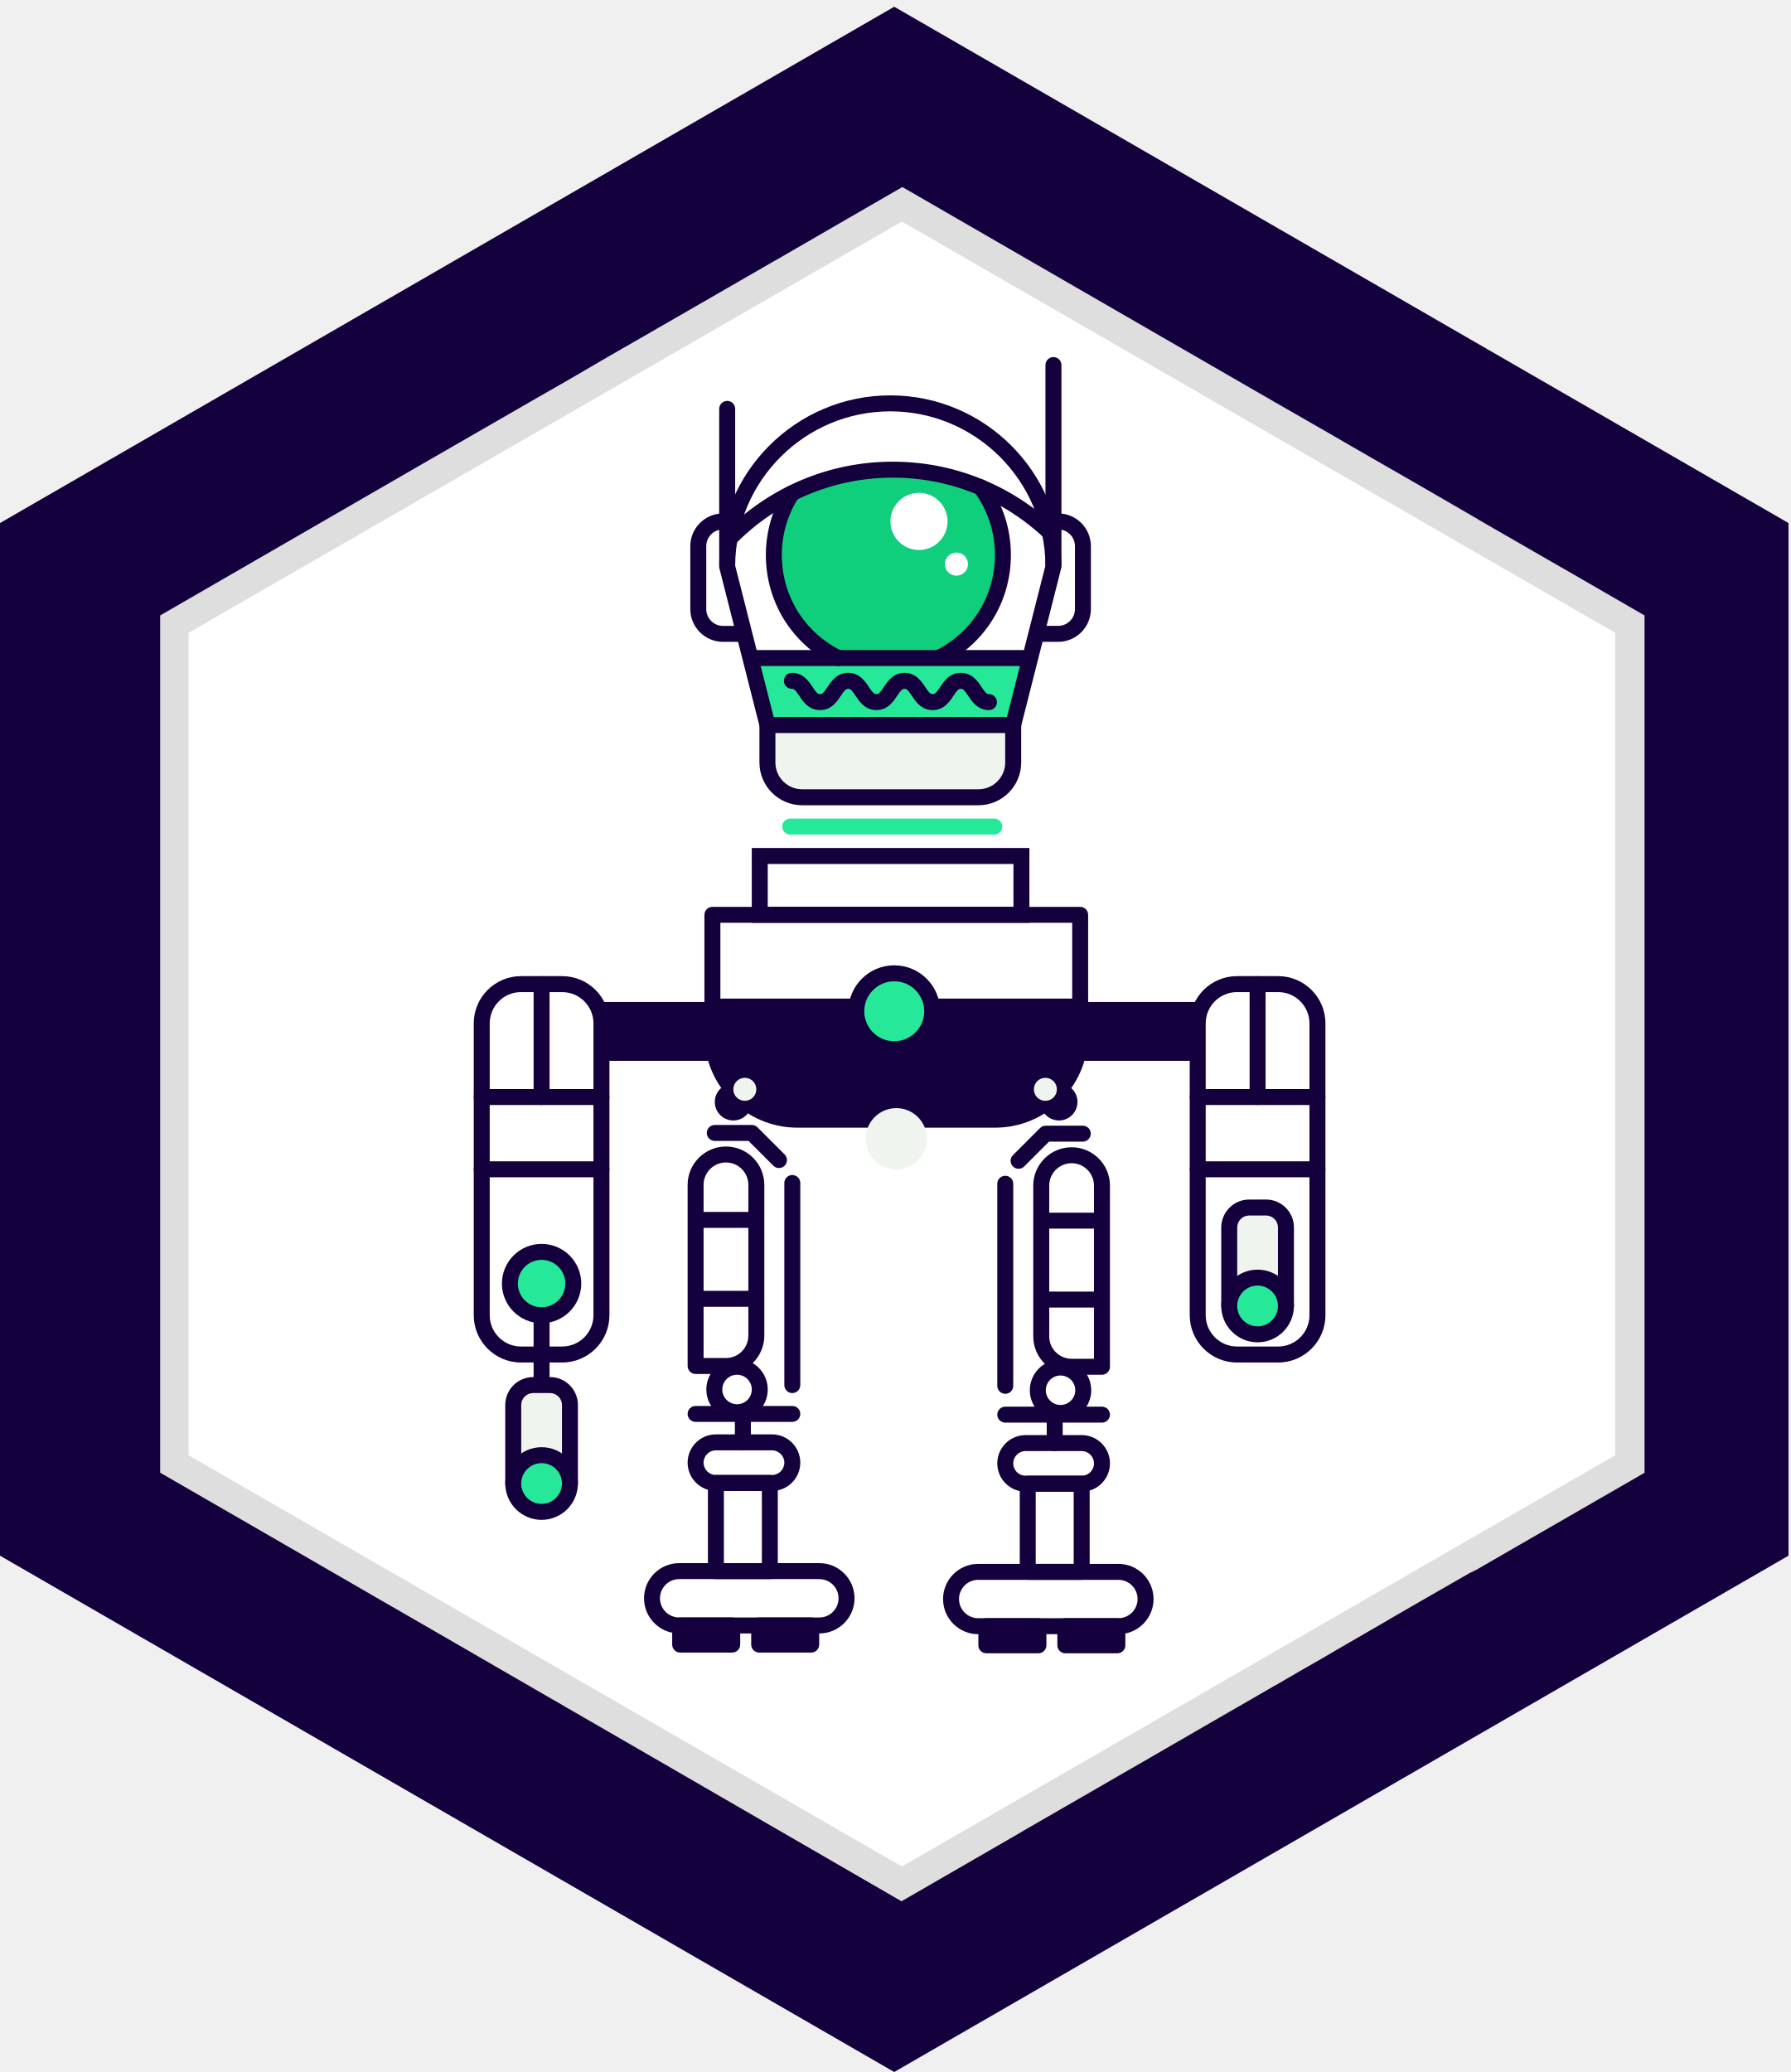
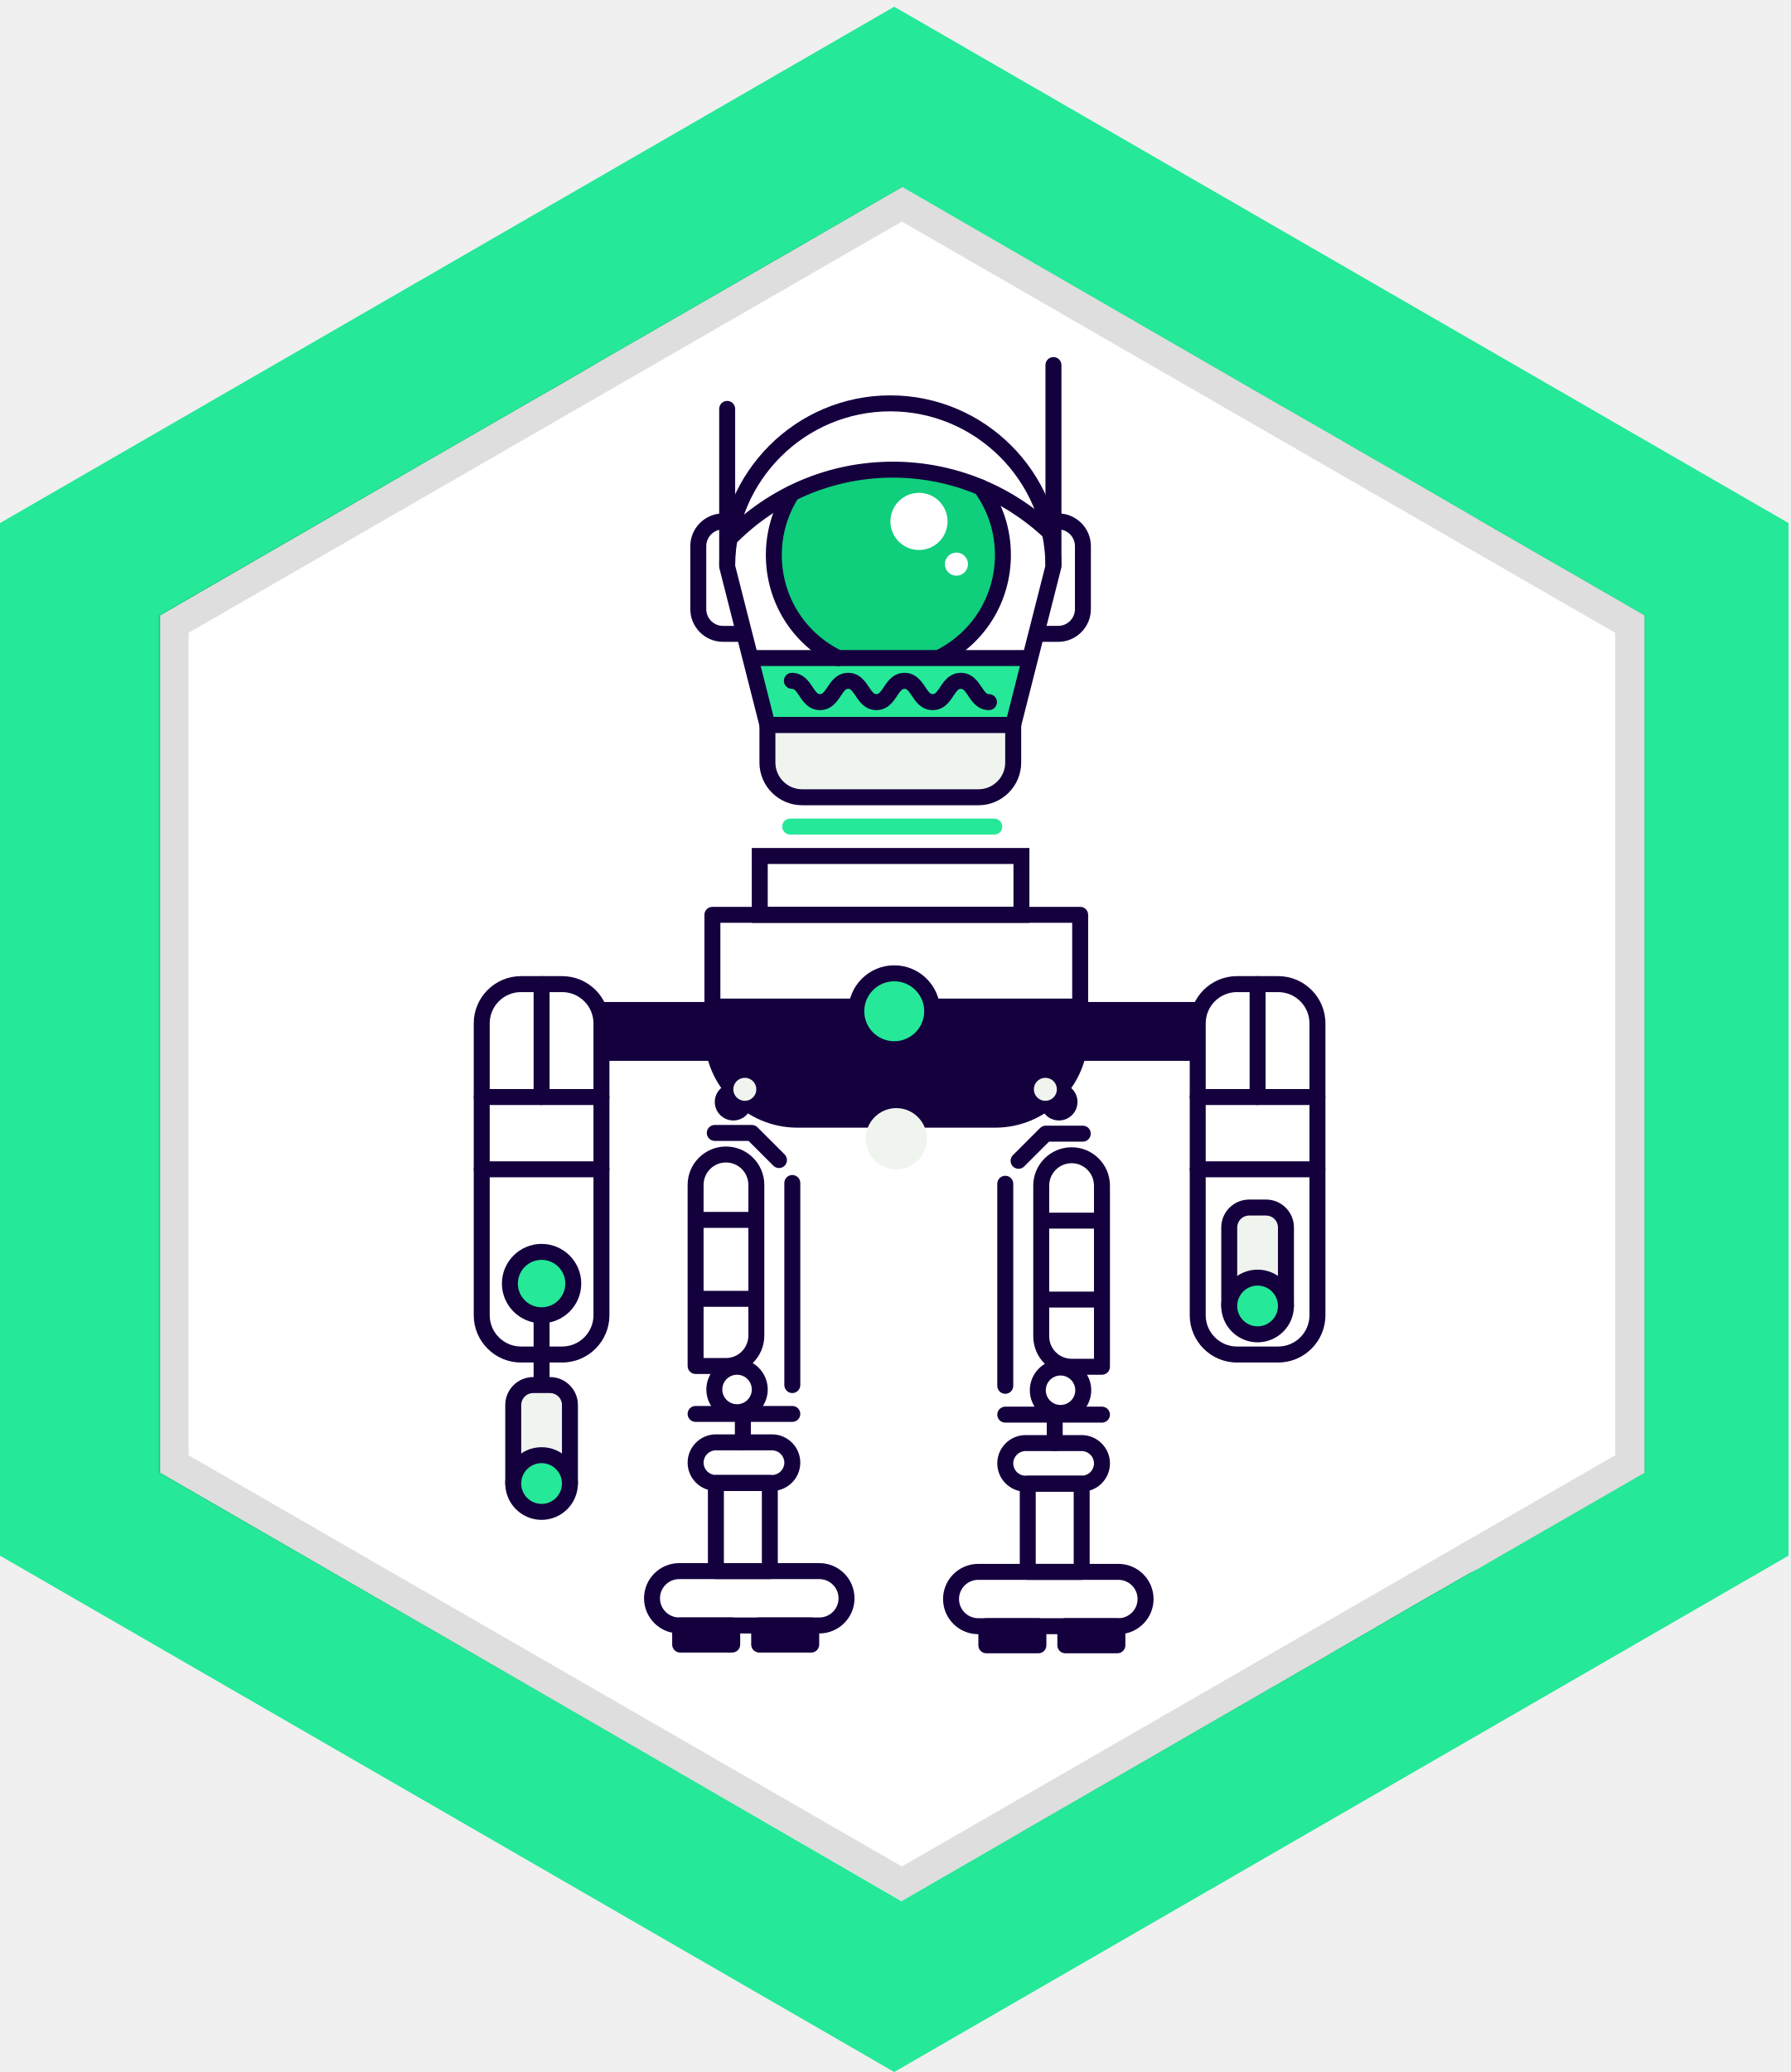
<svg xmlns="http://www.w3.org/2000/svg" version="1.1" x="0px" y="0px" width="110.979px" height="128.417px" viewBox="0 0 110.979 128.417" enable-background="new 0 0 110.979 128.417" xml:space="preserve">
  <g id="Layer_1">
</g>
  <g id="Layer_4">
    <g id="Layer_63">
-       <polygon fill="#15003E" points="110.849,96.417 55.423,128.417 0,96.417 0,32.417 55.423,0.417 110.849,32.417   " />
+       <polygon fill="#25E899" points="110.849,96.417 55.423,128.417 0,96.417 0,32.417 55.423,0.417 110.849,32.417   " />
      <polygon fill="#FFFFFF" points="101.926,38.143 101.926,91.274 101.917,91.284 100.497,92.103 94.216,95.723 91.497,97.293     91.256,97.414 91.126,97.473 91.016,97.534 87.986,99.274 86.117,100.353 86.077,100.383 82.827,102.263 81.957,102.774     80.577,103.564 79.117,104.414 78.936,104.513 78.917,104.524 77.207,105.513 76.247,106.064 71.626,108.734 70.997,109.103     70.936,109.133 67.436,111.154 63.396,113.484 63.386,113.494 62.957,113.744 55.876,117.833 48.306,113.454 48.266,113.433     46.197,112.234 40.836,109.133 40.146,108.734 35.056,105.793 34.667,105.564 34.176,105.284 33.846,105.093 31.997,104.024     31.426,103.694 29.716,102.704 27.207,101.253 24.296,99.574 24.207,99.524 19.537,96.824 17.426,95.603 9.926,91.274     9.926,38.143 24.256,29.864 26.247,28.713 31.176,25.874 32.756,24.963 32.926,24.864 34.586,23.914 35.747,23.244 37.287,22.343     37.806,22.043 40.086,20.734 40.776,20.333 42.236,19.494 47.957,16.194 48.417,15.933 54.486,12.423 55.926,11.593     56.986,12.204 63.476,15.954 78.006,24.343 79.046,24.944 81.346,26.263 82.216,26.763 83.736,27.643 85.106,28.433     85.907,28.893 85.997,28.944 87.806,29.984 91.586,32.173 91.626,32.194 91.626,32.204 91.886,32.353 92.546,32.734     94.006,33.574 95.947,34.694 96.726,35.143 97.167,35.393 99.106,36.513   " />
    </g>
    <g id="Layer_2_6_">
      <g id="Layer_16_5_">
        <path opacity="0.13" enable-background="new    " d="M9.826,38.141v53.121l46.072,26.559l46.074-26.559V38.141L55.898,11.58     L9.826,38.141z M100.107,39.221v50.971l-44.209,25.489L11.687,90.192V39.221l44.211-25.489L100.107,39.221z" />
      </g>
    </g>
    <g>
      <line fill="#25E899" x1="33.567" y1="67.992" x2="33.567" y2="60.992" />
    </g>
    <g>
      <path fill="#15003E" d="M33.567,68.486c-0.273,0-0.495-0.221-0.495-0.494v-7c0-0.273,0.221-0.494,0.495-0.494    c0.272,0,0.494,0.221,0.494,0.494v7C34.061,68.265,33.839,68.486,33.567,68.486z" />
    </g>
    <g>
      <line fill="#15003E" x1="33.567" y1="85.843" x2="33.567" y2="79.552" />
    </g>
    <g>
      <path fill="#15003E" d="M33.567,86.339c-0.273,0-0.495-0.223-0.495-0.496v-6.291c0-0.273,0.221-0.494,0.495-0.494    c0.272,0,0.494,0.221,0.494,0.494v6.291C34.061,86.117,33.839,86.339,33.567,86.339z" />
    </g>
    <g>
      <line fill="#25E899" x1="44.154" y1="62.385" x2="66.948" y2="62.385" />
    </g>
    <g>
      <rect x="44.154" y="61.89" fill="#15003E" width="22.794" height="0.989" />
    </g>
    <g>
      <polygon fill="#15003E" points="44.154,62.385 44.401,65.726 46.659,68.777 48.638,68.964 55.881,69.671 63.306,69.138     65.796,67.412 66.948,64.127 66.454,62.385   " />
    </g>
    <g>
      <path fill="#15003E" d="M61.679,69.89H49.422c-3.177,0-5.763-2.586-5.763-5.763v-7.428c0-0.273,0.221-0.495,0.495-0.495h22.794    c0.272,0,0.494,0.222,0.494,0.495v7.428C67.442,67.304,64.857,69.89,61.679,69.89z M44.648,57.193v6.934    c0,2.632,2.142,4.773,4.774,4.773h12.257c2.633,0,4.774-2.141,4.774-4.773v-6.934H44.648z" />
    </g>
    <g>
      <path fill="#25E899" d="M57.778,62.676c0-1.3-1.054-2.354-2.354-2.354s-2.354,1.054-2.354,2.354s1.054,2.353,2.354,2.353    S57.778,63.976,57.778,62.676" />
    </g>
    <g>
      <path fill="#15003E" d="M55.424,65.525c-1.57,0-2.848-1.279-2.848-2.849s1.278-2.849,2.848-2.849s2.848,1.278,2.848,2.849    S56.995,65.525,55.424,65.525z M55.424,60.817c-1.024,0-1.858,0.834-1.858,1.858s0.834,1.858,1.858,1.858s1.858-0.834,1.858-1.858    S56.449,60.817,55.424,60.817z" />
    </g>
    <g>
      <path fill="#15003E" d="M46.599,68.296c0-0.635-0.514-1.148-1.148-1.148s-1.149,0.514-1.149,1.148s0.515,1.148,1.149,1.148    S46.599,68.931,46.599,68.296" />
    </g>
    <g>
      <path fill="#15003E" d="M66.781,68.296c0-0.635-0.514-1.148-1.148-1.148s-1.149,0.514-1.149,1.148s0.515,1.148,1.149,1.148    S66.781,68.931,66.781,68.296" />
    </g>
    <g>
      <path fill="#EFF4EE" d="M57.448,70.576c0-1.047-0.85-1.898-1.897-1.898s-1.896,0.852-1.896,1.898s0.849,1.895,1.896,1.895    S57.448,71.623,57.448,70.576" />
    </g>
    <g>
      <path fill="#EFF4EE" d="M65.504,67.513c0-0.395-0.319-0.713-0.713-0.713c-0.395,0-0.713,0.318-0.713,0.713    s0.318,0.713,0.713,0.713C65.185,68.226,65.504,67.908,65.504,67.513" />
    </g>
    <g>
      <path fill="#EFF4EE" d="M46.876,67.513c0-0.395-0.319-0.713-0.713-0.713c-0.394,0-0.713,0.318-0.713,0.713    s0.319,0.713,0.713,0.713C46.557,68.226,46.876,67.908,46.876,67.513" />
    </g>
    <g>
      <path fill="#15003E" d="M44.994,85.156h-1.881c-0.273,0-0.495-0.221-0.495-0.494V73.435c0-1.311,1.066-2.377,2.376-2.377    c1.311,0,2.377,1.066,2.377,2.377v9.344C47.371,84.089,46.304,85.156,44.994,85.156z M43.607,84.167h1.387    c0.765,0,1.388-0.623,1.388-1.389v-9.344c0-0.766-0.623-1.387-1.388-1.387s-1.387,0.621-1.387,1.387V84.167z" />
    </g>
    <g>
      <path fill="#15003E" d="M49.106,86.339c-0.273,0-0.494-0.223-0.494-0.496V73.318c0-0.273,0.221-0.494,0.494-0.494    c0.273,0,0.495,0.221,0.495,0.494v12.525C49.601,86.117,49.379,86.339,49.106,86.339z" />
    </g>
    <g>
      <path fill="#15003E" d="M47.848,92.404h-3.477c-0.966,0-1.753-0.785-1.753-1.752s0.787-1.754,1.753-1.754h3.477    c0.967,0,1.753,0.787,1.753,1.754S48.815,92.404,47.848,92.404z M44.371,89.888c-0.421,0-0.764,0.342-0.764,0.764    c0,0.42,0.342,0.764,0.764,0.764h3.477c0.421,0,0.764-0.344,0.764-0.764c0-0.422-0.343-0.764-0.764-0.764H44.371z" />
    </g>
    <g>
      <path fill="#15003E" d="M50.783,101.236h-8.689c-1.201,0-2.178-0.977-2.178-2.178c0-1.203,0.977-2.18,2.178-2.18h8.689    c1.202,0,2.179,0.977,2.179,2.18C52.962,100.259,51.985,101.236,50.783,101.236z M42.094,97.869c-0.656,0-1.189,0.533-1.189,1.189    s0.534,1.189,1.189,1.189h8.689c0.656,0,1.189-0.533,1.189-1.189s-0.534-1.189-1.189-1.189H42.094z" />
    </g>
    <g>
      <path fill="#15003E" d="M47.712,97.869h-3.342c-0.273,0-0.495-0.223-0.495-0.496V91.91c0-0.273,0.222-0.494,0.495-0.494h3.342    c0.273,0,0.495,0.221,0.495,0.494v5.463C48.208,97.646,47.986,97.869,47.712,97.869z M44.865,96.878h2.354v-4.475h-2.354V96.878z" />
    </g>
    <g>
      <path fill="#15003E" d="M49.106,88.125h-5.994c-0.273,0-0.495-0.221-0.495-0.494s0.222-0.494,0.495-0.494h5.994    c0.273,0,0.495,0.221,0.495,0.494S49.379,88.125,49.106,88.125z" />
    </g>
    <g>
      <rect x="42.156" y="100.742" fill="#15003E" width="3.227" height="1.184" />
    </g>
    <g>
      <path fill="#15003E" d="M45.382,102.421h-3.227c-0.272,0-0.494-0.223-0.494-0.496v-1.184c0-0.273,0.222-0.494,0.494-0.494h3.227    c0.272,0,0.495,0.221,0.495,0.494v1.184C45.877,102.199,45.655,102.421,45.382,102.421z M42.651,101.431h2.236v-0.195h-2.236    V101.431z" />
    </g>
    <g>
      <rect x="47.053" y="100.742" fill="#15003E" width="3.225" height="1.184" />
    </g>
    <g>
      <path fill="#15003E" d="M50.278,102.421h-3.225c-0.273,0-0.495-0.223-0.495-0.496v-1.184c0-0.273,0.222-0.494,0.495-0.494h3.225    c0.273,0,0.495,0.221,0.495,0.494v1.184C50.773,102.199,50.552,102.421,50.278,102.421z M47.548,101.431h2.236v-0.195h-2.236    V101.431z" />
    </g>
    <g>
      <line fill="#15003E" x1="43.112" y1="80.498" x2="46.876" y2="80.498" />
    </g>
    <g>
      <rect x="43.112" y="80.003" fill="#15003E" width="3.764" height="0.99" />
    </g>
    <g>
      <line fill="#15003E" x1="43.112" y1="75.607" x2="46.876" y2="75.607" />
    </g>
    <g>
      <rect x="43.112" y="75.111" fill="#15003E" width="3.764" height="0.99" />
    </g>
    <g>
      <path fill="#15003E" d="M45.681,88.021c-1.049,0-1.903-0.855-1.903-1.904s0.854-1.902,1.903-1.902s1.903,0.854,1.903,1.902    S46.73,88.021,45.681,88.021z M45.681,85.203c-0.504,0-0.914,0.41-0.914,0.914s0.41,0.914,0.914,0.914    c0.504,0,0.914-0.41,0.914-0.914S46.185,85.203,45.681,85.203z" />
    </g>
    <g>
      <path fill="#15003E" d="M46.042,89.888c-0.273,0-0.495-0.223-0.495-0.496V87.63c0-0.273,0.222-0.494,0.495-0.494    s0.495,0.221,0.495,0.494v1.762C46.537,89.666,46.315,89.888,46.042,89.888z" />
    </g>
    <g>
      <path fill="#15003E" d="M48.28,72.392c-0.126,0-0.252-0.047-0.349-0.145l-1.538-1.537h-2.093c-0.272,0-0.494-0.221-0.494-0.494    s0.222-0.494,0.494-0.494h2.298c0.131,0,0.257,0.051,0.35,0.145l1.682,1.682c0.193,0.193,0.193,0.506,0,0.699    C48.534,72.345,48.407,72.392,48.28,72.392z" />
    </g>
    <g>
      <path fill="#15003E" d="M68.298,85.203h-1.881c-1.311,0-2.377-1.066-2.377-2.377V73.48c0-1.311,1.066-2.375,2.377-2.375    c1.31,0,2.376,1.064,2.376,2.375v11.227C68.793,84.98,68.572,85.203,68.298,85.203z M66.417,72.093    c-0.766,0-1.388,0.623-1.388,1.387v9.346c0,0.764,0.622,1.387,1.388,1.387h1.386V73.48C67.803,72.716,67.182,72.093,66.417,72.093    z" />
    </g>
    <g>
      <path fill="#15003E" d="M62.305,86.384c-0.273,0-0.495-0.221-0.495-0.494V73.365c0-0.273,0.222-0.494,0.495-0.494    s0.495,0.221,0.495,0.494V85.89C62.8,86.164,62.579,86.384,62.305,86.384z" />
    </g>
    <g>
      <path fill="#15003E" d="M67.041,92.451h-3.478c-0.967,0-1.753-0.787-1.753-1.754s0.786-1.754,1.753-1.754h3.478    c0.966,0,1.753,0.787,1.753,1.754S68.006,92.451,67.041,92.451z M63.563,89.933c-0.421,0-0.763,0.344-0.763,0.764    c0,0.422,0.342,0.764,0.763,0.764h3.478c0.421,0,0.763-0.342,0.763-0.764c0-0.42-0.342-0.764-0.763-0.764H63.563z" />
    </g>
    <g>
      <path fill="#15003E" d="M69.317,101.283h-8.688c-1.202,0-2.18-0.977-2.18-2.18c0-1.201,0.978-2.178,2.18-2.178h8.688    c1.201,0,2.179,0.977,2.179,2.178C71.496,100.306,70.518,101.283,69.317,101.283z M60.628,97.914    c-0.656,0-1.189,0.533-1.189,1.189s0.533,1.189,1.189,1.189h8.688c0.656,0,1.189-0.533,1.189-1.189s-0.533-1.189-1.189-1.189    H60.628z" />
    </g>
    <g>
      <path fill="#15003E" d="M67.041,97.914h-3.342c-0.273,0-0.495-0.221-0.495-0.494v-5.465c0-0.273,0.222-0.494,0.495-0.494h3.342    c0.273,0,0.495,0.221,0.495,0.494v5.465C67.536,97.693,67.314,97.914,67.041,97.914z M64.193,96.925h2.353v-4.475h-2.353V96.925z" />
    </g>
    <g>
      <path fill="#15003E" d="M68.298,88.171h-5.993c-0.273,0-0.495-0.223-0.495-0.494c0-0.273,0.222-0.496,0.495-0.496h5.993    c0.273,0,0.495,0.223,0.495,0.496C68.793,87.949,68.572,88.171,68.298,88.171z" />
    </g>
    <g>
      <rect x="66.029" y="100.787" fill="#15003E" width="3.226" height="1.186" />
    </g>
    <g>
      <path fill="#15003E" d="M69.254,102.466h-3.226c-0.273,0-0.495-0.221-0.495-0.494v-1.186c0-0.271,0.222-0.494,0.495-0.494h3.226    c0.273,0,0.494,0.223,0.494,0.494v1.186C69.749,102.246,69.528,102.466,69.254,102.466z M66.524,101.478h2.236v-0.195h-2.236    V101.478z" />
    </g>
    <g>
      <rect x="61.132" y="100.787" fill="#15003E" width="3.226" height="1.186" />
    </g>
    <g>
      <path fill="#15003E" d="M64.358,102.466h-3.226c-0.273,0-0.495-0.221-0.495-0.494v-1.186c0-0.271,0.222-0.494,0.495-0.494h3.226    c0.273,0,0.495,0.223,0.495,0.494v1.186C64.853,102.246,64.631,102.466,64.358,102.466z M61.626,101.478h2.236v-0.195h-2.236    V101.478z" />
    </g>
    <g>
      <line fill="#15003E" x1="68.298" y1="80.544" x2="64.536" y2="80.544" />
    </g>
    <g>
      <rect x="64.536" y="80.05" fill="#15003E" width="3.763" height="0.988" />
    </g>
    <g>
      <line fill="#15003E" x1="68.298" y1="75.652" x2="64.536" y2="75.652" />
    </g>
    <g>
      <rect x="64.536" y="75.158" fill="#15003E" width="3.763" height="0.988" />
    </g>
    <g>
      <path fill="#15003E" d="M65.73,88.066c-1.05,0-1.903-0.854-1.903-1.902c0-1.051,0.854-1.904,1.903-1.904s1.903,0.854,1.903,1.904    C67.633,87.212,66.78,88.066,65.73,88.066z M65.73,85.25c-0.504,0-0.913,0.41-0.913,0.914c0,0.502,0.409,0.912,0.913,0.912    s0.914-0.41,0.914-0.912C66.644,85.66,66.234,85.25,65.73,85.25z" />
    </g>
    <g>
      <path fill="#15003E" d="M65.37,89.933c-0.273,0-0.495-0.221-0.495-0.494v-1.762c0-0.273,0.222-0.496,0.495-0.496    s0.494,0.223,0.494,0.496v1.762C65.864,89.712,65.643,89.933,65.37,89.933z" />
    </g>
    <g>
      <path fill="#15003E" d="M63.129,72.439c-0.126,0-0.252-0.049-0.349-0.145c-0.194-0.193-0.194-0.508,0-0.701l1.682-1.682    c0.093-0.092,0.218-0.145,0.35-0.145h2.298c0.272,0,0.494,0.221,0.494,0.494s-0.222,0.496-0.494,0.496h-2.093l-1.538,1.537    C63.383,72.39,63.256,72.439,63.129,72.439z" />
    </g>
    <g>
      <path fill="#15003E" d="M34.843,84.445H32.29c-1.615,0-2.928-1.314-2.928-2.93V63.426c0-1.614,1.313-2.928,2.928-2.928h2.553    c1.615,0,2.929,1.313,2.929,2.928v18.089C37.771,83.13,36.458,84.445,34.843,84.445z M32.29,61.487    c-1.069,0-1.938,0.87-1.938,1.938v18.089c0,1.07,0.869,1.939,1.938,1.939h2.553c1.07,0,1.939-0.869,1.939-1.939V63.426    c0-1.068-0.87-1.938-1.939-1.938H32.29z" />
    </g>
    <g>
      <path fill="#25E899" d="M35.532,79.552c0-1.086-0.88-1.965-1.965-1.965c-1.085,0-1.965,0.879-1.965,1.965    c0,1.084,0.88,1.965,1.965,1.965C34.651,81.517,35.532,80.636,35.532,79.552" />
    </g>
    <g>
      <path fill="#15003E" d="M33.567,82.011c-1.356,0-2.459-1.104-2.459-2.459c0-1.357,1.103-2.459,2.459-2.459    c1.355,0,2.458,1.102,2.458,2.459C36.025,80.908,34.922,82.011,33.567,82.011z M33.567,78.082c-0.811,0-1.47,0.66-1.47,1.471    s0.659,1.469,1.47,1.469c0.811,0,1.47-0.658,1.47-1.469S34.377,78.082,33.567,78.082z" />
    </g>
    <g>
      <path fill="#15003E" d="M37.276,68.486h-7.419c-0.273,0-0.495-0.221-0.495-0.494s0.222-0.496,0.495-0.496h7.419    c0.273,0,0.495,0.223,0.495,0.496S37.55,68.486,37.276,68.486z" />
    </g>
    <g>
      <path fill="#15003E" d="M37.276,72.966h-7.419c-0.273,0-0.495-0.223-0.495-0.496c0-0.271,0.222-0.494,0.495-0.494h7.419    c0.273,0,0.495,0.223,0.495,0.494C37.771,72.744,37.55,72.966,37.276,72.966z" />
    </g>
    <g>
      <rect x="37.276" y="62.1" fill="#15003E" width="7.141" height="3.648" />
    </g>
    <g>
      <path fill="#EFF4EE" d="M31.81,91.943v-4.867c0-0.682,0.552-1.232,1.233-1.232h1.048c0.681,0,1.233,0.551,1.233,1.232v4.867" />
    </g>
    <g>
      <path fill="#15003E" d="M35.324,92.439c-0.273,0-0.494-0.223-0.494-0.496v-4.867c0-0.406-0.333-0.738-0.739-0.738h-1.048    c-0.407,0-0.738,0.332-0.738,0.738v4.867c0,0.273-0.222,0.496-0.495,0.496s-0.495-0.223-0.495-0.496v-4.867    c0-0.951,0.775-1.729,1.728-1.729h1.048c0.953,0,1.728,0.777,1.728,1.729v4.867C35.818,92.216,35.597,92.439,35.324,92.439z" />
    </g>
    <g>
      <path fill="#25E899" d="M35.324,91.943c0-0.969-0.787-1.756-1.757-1.756c-0.971,0-1.757,0.787-1.757,1.756    c0,0.971,0.787,1.758,1.757,1.758C34.537,93.701,35.324,92.914,35.324,91.943" />
    </g>
    <g>
      <path fill="#15003E" d="M33.567,94.197c-1.242,0-2.252-1.012-2.252-2.254c0-1.24,1.01-2.25,2.252-2.25    c1.242,0,2.251,1.01,2.251,2.25C35.818,93.185,34.809,94.197,33.567,94.197z M33.567,90.681c-0.696,0-1.263,0.566-1.263,1.262    c0,0.697,0.567,1.264,1.263,1.264c0.695,0,1.262-0.566,1.262-1.264C34.829,91.248,34.262,90.681,33.567,90.681z" />
    </g>
    <g>
      <path fill="#15003E" d="M79.219,84.445h-2.553c-1.614,0-2.928-1.314-2.928-2.93V63.426c0-1.614,1.313-2.928,2.928-2.928h2.553    c1.615,0,2.929,1.313,2.929,2.928v18.089C82.148,83.13,80.834,84.445,79.219,84.445z M76.667,61.487    c-1.069,0-1.939,0.87-1.939,1.938v18.089c0,1.07,0.87,1.939,1.939,1.939h2.553c1.07,0,1.939-0.869,1.939-1.939V63.426    c0-1.068-0.869-1.938-1.939-1.938H76.667z" />
    </g>
    <g>
      <path fill="#15003E" d="M81.653,68.486h-7.42c-0.273,0-0.494-0.221-0.494-0.494s0.221-0.496,0.494-0.496h7.42    c0.273,0,0.495,0.223,0.495,0.496S81.926,68.486,81.653,68.486z" />
    </g>
    <g>
      <path fill="#15003E" d="M81.653,72.966h-7.42c-0.273,0-0.494-0.223-0.494-0.496c0-0.271,0.221-0.494,0.494-0.494h7.42    c0.273,0,0.495,0.223,0.495,0.494C82.148,72.744,81.926,72.966,81.653,72.966z" />
    </g>
    <g>
      <line fill="#25E899" x1="77.943" y1="67.992" x2="77.943" y2="60.992" />
    </g>
    <g>
      <path fill="#15003E" d="M77.943,68.486c-0.272,0-0.494-0.221-0.494-0.494v-7c0-0.273,0.222-0.494,0.494-0.494    c0.273,0,0.495,0.221,0.495,0.494v7C78.438,68.265,78.216,68.486,77.943,68.486z" />
    </g>
    <g>
      <rect x="67.092" y="62.1" fill="#15003E" width="7.141" height="3.648" />
    </g>
    <g>
      <path fill="#EFF4EE" d="M79.7,80.941v-4.867c0-0.682-0.552-1.234-1.232-1.234h-1.048c-0.682,0-1.233,0.553-1.233,1.234v4.867" />
    </g>
    <g>
      <path fill="#15003E" d="M79.7,81.435c-0.273,0-0.494-0.221-0.494-0.494v-4.867c0-0.408-0.332-0.74-0.738-0.74h-1.048    c-0.408,0-0.739,0.332-0.739,0.74v4.867c0,0.273-0.222,0.494-0.494,0.494c-0.273,0-0.495-0.221-0.495-0.494v-4.867    c0-0.953,0.775-1.729,1.729-1.729h1.048c0.953,0,1.728,0.775,1.728,1.729v4.867C80.195,81.214,79.974,81.435,79.7,81.435z" />
    </g>
    <g>
      <path fill="#25E899" d="M76.186,80.941c0-0.971,0.787-1.758,1.757-1.758c0.971,0,1.757,0.787,1.757,1.758    s-0.786,1.758-1.757,1.758C76.973,82.699,76.186,81.912,76.186,80.941" />
    </g>
    <g>
      <path fill="#15003E" d="M77.943,83.193c-1.241,0-2.252-1.01-2.252-2.252s1.011-2.252,2.252-2.252c1.242,0,2.252,1.01,2.252,2.252    S79.185,83.193,77.943,83.193z M77.943,79.677c-0.695,0-1.263,0.568-1.263,1.264s0.567,1.262,1.263,1.262    c0.696,0,1.263-0.566,1.263-1.262S78.639,79.677,77.943,79.677z" />
    </g>
    <g>
      <path fill="#15003E" d="M63.801,57.193H46.594v-4.637h17.207V57.193z M47.584,56.204h15.229v-2.657H47.584V56.204z" />
    </g>
    <g>
      <path fill="#25E899" d="M61.626,51.724h-12.65c-0.273,0-0.495-0.222-0.495-0.495s0.222-0.495,0.495-0.495h12.65    c0.272,0,0.494,0.222,0.494,0.495S61.899,51.724,61.626,51.724z" />
    </g>
    <g>
      <polygon fill="#25E899" points="46.563,40.785 62.462,40.785 63.81,41.299 62.796,44.928 47.564,44.928   " />
    </g>
    <g>
      <path fill="#EFF4EE" d="M60.643,49.412H49.716c-1.188,0-2.152-0.963-2.152-2.153v-2.331h15.232v2.331    C62.796,48.449,61.833,49.412,60.643,49.412" />
    </g>
    <g>
      <path fill="#15003E" d="M60.643,49.907H49.716c-1.459,0-2.647-1.188-2.647-2.648v-2.826h16.223v2.826    C63.292,48.72,62.104,49.907,60.643,49.907z M48.058,45.422v1.836c0,0.915,0.744,1.659,1.658,1.659h10.927    c0.914,0,1.658-0.744,1.658-1.659v-1.836H48.058z" />
    </g>
    <g>
      <path fill="#0FCE7C" d="M52.387,40.785c-2.392-1.05-4.062-3.439-4.062-6.219c0-1.64,0.582-3.145,1.55-4.318    c1.245-1.509,9.079-1.585,10.322-0.182c1.062,1.198,1.705,2.773,1.705,4.5c0,2.779-1.669,5.168-4.061,6.218" />
    </g>
    <g>
      <path fill="#15003E" d="M51.958,41.28c-0.073,0-0.146-0.016-0.217-0.05c-2.636-1.283-4.274-3.901-4.274-6.832    c0-1.456,0.413-2.87,1.193-4.09c0.148-0.23,0.454-0.297,0.684-0.15c0.229,0.147,0.297,0.454,0.15,0.684    c-0.679,1.061-1.039,2.291-1.039,3.556c0,2.55,1.425,4.826,3.719,5.942c0.246,0.12,0.348,0.416,0.229,0.662    C52.318,41.177,52.142,41.28,51.958,41.28z" />
    </g>
    <g>
      <path fill="#15003E" d="M58.237,41.243c-0.183,0-0.356-0.1-0.443-0.273c-0.122-0.245-0.023-0.542,0.221-0.664    c2.252-1.128,3.65-3.392,3.65-5.909c0-1.416-0.44-2.766-1.276-3.904c-0.161-0.22-0.114-0.53,0.106-0.691    c0.22-0.162,0.529-0.115,0.691,0.106c0.961,1.309,1.468,2.861,1.468,4.489c0,2.894-1.608,5.497-4.196,6.793    C58.387,41.227,58.311,41.243,58.237,41.243z" />
    </g>
    <g>
      <path fill="#15003E" d="M63.181,45.422H47.179l-2.604-10.25v-0.063c0-5.847,4.757-10.605,10.605-10.605    c5.848,0,10.605,4.758,10.605,10.605v0.063l-0.017,0.06L63.181,45.422z M47.948,44.433h14.463l2.384-9.384    c-0.032-5.274-4.333-9.555-9.615-9.555c-5.282,0-9.583,4.28-9.616,9.555L47.948,44.433z" />
    </g>
    <g>
      <path fill="#15003E" d="M45.069,35.458c-0.273,0-0.494-0.221-0.494-0.494v-9.623c0-0.273,0.221-0.495,0.494-0.495    c0.273,0,0.495,0.222,0.495,0.495v9.623C45.564,35.237,45.343,35.458,45.069,35.458z" />
    </g>
    <g>
      <path fill="#15003E" d="M65.291,35.458c-0.273,0-0.495-0.221-0.495-0.494V22.625c0-0.273,0.222-0.495,0.495-0.495    s0.495,0.222,0.495,0.495v12.339C65.786,35.237,65.564,35.458,65.291,35.458z" />
    </g>
    <g>
      <path fill="#15003E" d="M45.857,39.78h-1.043c-1.119,0-2.03-0.911-2.03-2.03v-3.899c0-1.119,0.911-2.03,2.03-2.03h0.442    c0.273,0,0.495,0.222,0.495,0.495s-0.222,0.495-0.495,0.495h-0.442c-0.574,0-1.041,0.467-1.041,1.041v3.899    c0,0.574,0.467,1.041,1.041,1.041h1.043c0.273,0,0.495,0.221,0.495,0.495S46.13,39.78,45.857,39.78z" />
    </g>
    <g>
      <path fill="#15003E" d="M65.583,39.78h-1.044c-0.273,0-0.495-0.221-0.495-0.495s0.222-0.495,0.495-0.495h1.044    c0.573,0,1.041-0.467,1.041-1.041v-3.899c0-0.574-0.468-1.041-1.041-1.041H65.14c-0.273,0-0.495-0.222-0.495-0.495    s0.222-0.495,0.495-0.495h0.442c1.12,0,2.03,0.911,2.03,2.03v3.899C67.613,38.869,66.703,39.78,65.583,39.78z" />
    </g>
    <g>
      <path fill="#15003E" d="M45.178,33.914c-0.124,0-0.249-0.047-0.346-0.141c-0.195-0.191-0.199-0.504-0.008-0.7    c2.809-2.876,6.543-4.46,10.516-4.46c3.742,0,7.317,1.428,10.067,4.02c0.199,0.187,0.208,0.5,0.021,0.699    c-0.188,0.198-0.501,0.208-0.7,0.021c-2.565-2.418-5.9-3.75-9.389-3.75c-3.705,0-7.188,1.478-9.808,4.162    C45.435,33.863,45.307,33.914,45.178,33.914z" />
    </g>
    <g>
      <path fill="#15003E" d="M63.81,41.279H46.563c-0.273,0-0.495-0.221-0.495-0.495c0-0.273,0.221-0.494,0.495-0.494H63.81    c0.273,0,0.495,0.221,0.495,0.494C64.305,41.058,64.083,41.279,63.81,41.279z" />
    </g>
    <g>
      <path fill="#FFFFFF" d="M58.728,32.316c0,0.978-0.793,1.771-1.771,1.771c-0.979,0-1.771-0.793-1.771-1.771    s0.792-1.771,1.771-1.771C57.935,30.545,58.728,31.338,58.728,32.316" />
    </g>
    <g>
      <path fill="#FFFFFF" d="M59.994,34.964c0,0.396-0.32,0.716-0.716,0.716s-0.717-0.32-0.717-0.716s0.321-0.717,0.717-0.717    S59.994,34.568,59.994,34.964" />
    </g>
    <g>
      <path fill="#15003E" d="M61.295,44.011c-0.701,0-1.053-0.531-1.284-0.882c-0.221-0.333-0.313-0.438-0.46-0.438    s-0.239,0.104-0.46,0.438c-0.232,0.351-0.583,0.882-1.285,0.882s-1.054-0.531-1.285-0.882c-0.221-0.333-0.313-0.438-0.46-0.438    s-0.239,0.104-0.46,0.438c-0.232,0.351-0.584,0.881-1.286,0.881s-1.053-0.531-1.285-0.881c-0.221-0.334-0.313-0.438-0.459-0.438    c-0.148,0-0.24,0.104-0.46,0.438c-0.232,0.351-0.584,0.881-1.286,0.881c-0.703,0-1.054-0.531-1.286-0.881    c-0.221-0.334-0.313-0.438-0.46-0.438c-0.273,0-0.495-0.221-0.495-0.495c0-0.273,0.221-0.495,0.495-0.495    c0.702,0,1.054,0.53,1.286,0.881c0.221,0.333,0.313,0.438,0.46,0.438s0.24-0.104,0.46-0.438c0.232-0.351,0.584-0.881,1.286-0.881    s1.052,0.53,1.285,0.881c0.221,0.333,0.313,0.438,0.46,0.438c0.147,0,0.24-0.104,0.461-0.438c0.232-0.351,0.583-0.881,1.285-0.881    s1.053,0.53,1.285,0.881c0.221,0.333,0.313,0.438,0.46,0.438s0.239-0.104,0.46-0.438c0.232-0.351,0.583-0.881,1.285-0.881    s1.053,0.53,1.285,0.881c0.221,0.333,0.313,0.438,0.459,0.438c0.273,0,0.494,0.222,0.494,0.495    C61.79,43.789,61.569,44.011,61.295,44.011z" />
    </g>
  </g>
  <g id="Layer_3">
</g>
  <g id="Layer_2">
</g>
</svg>
